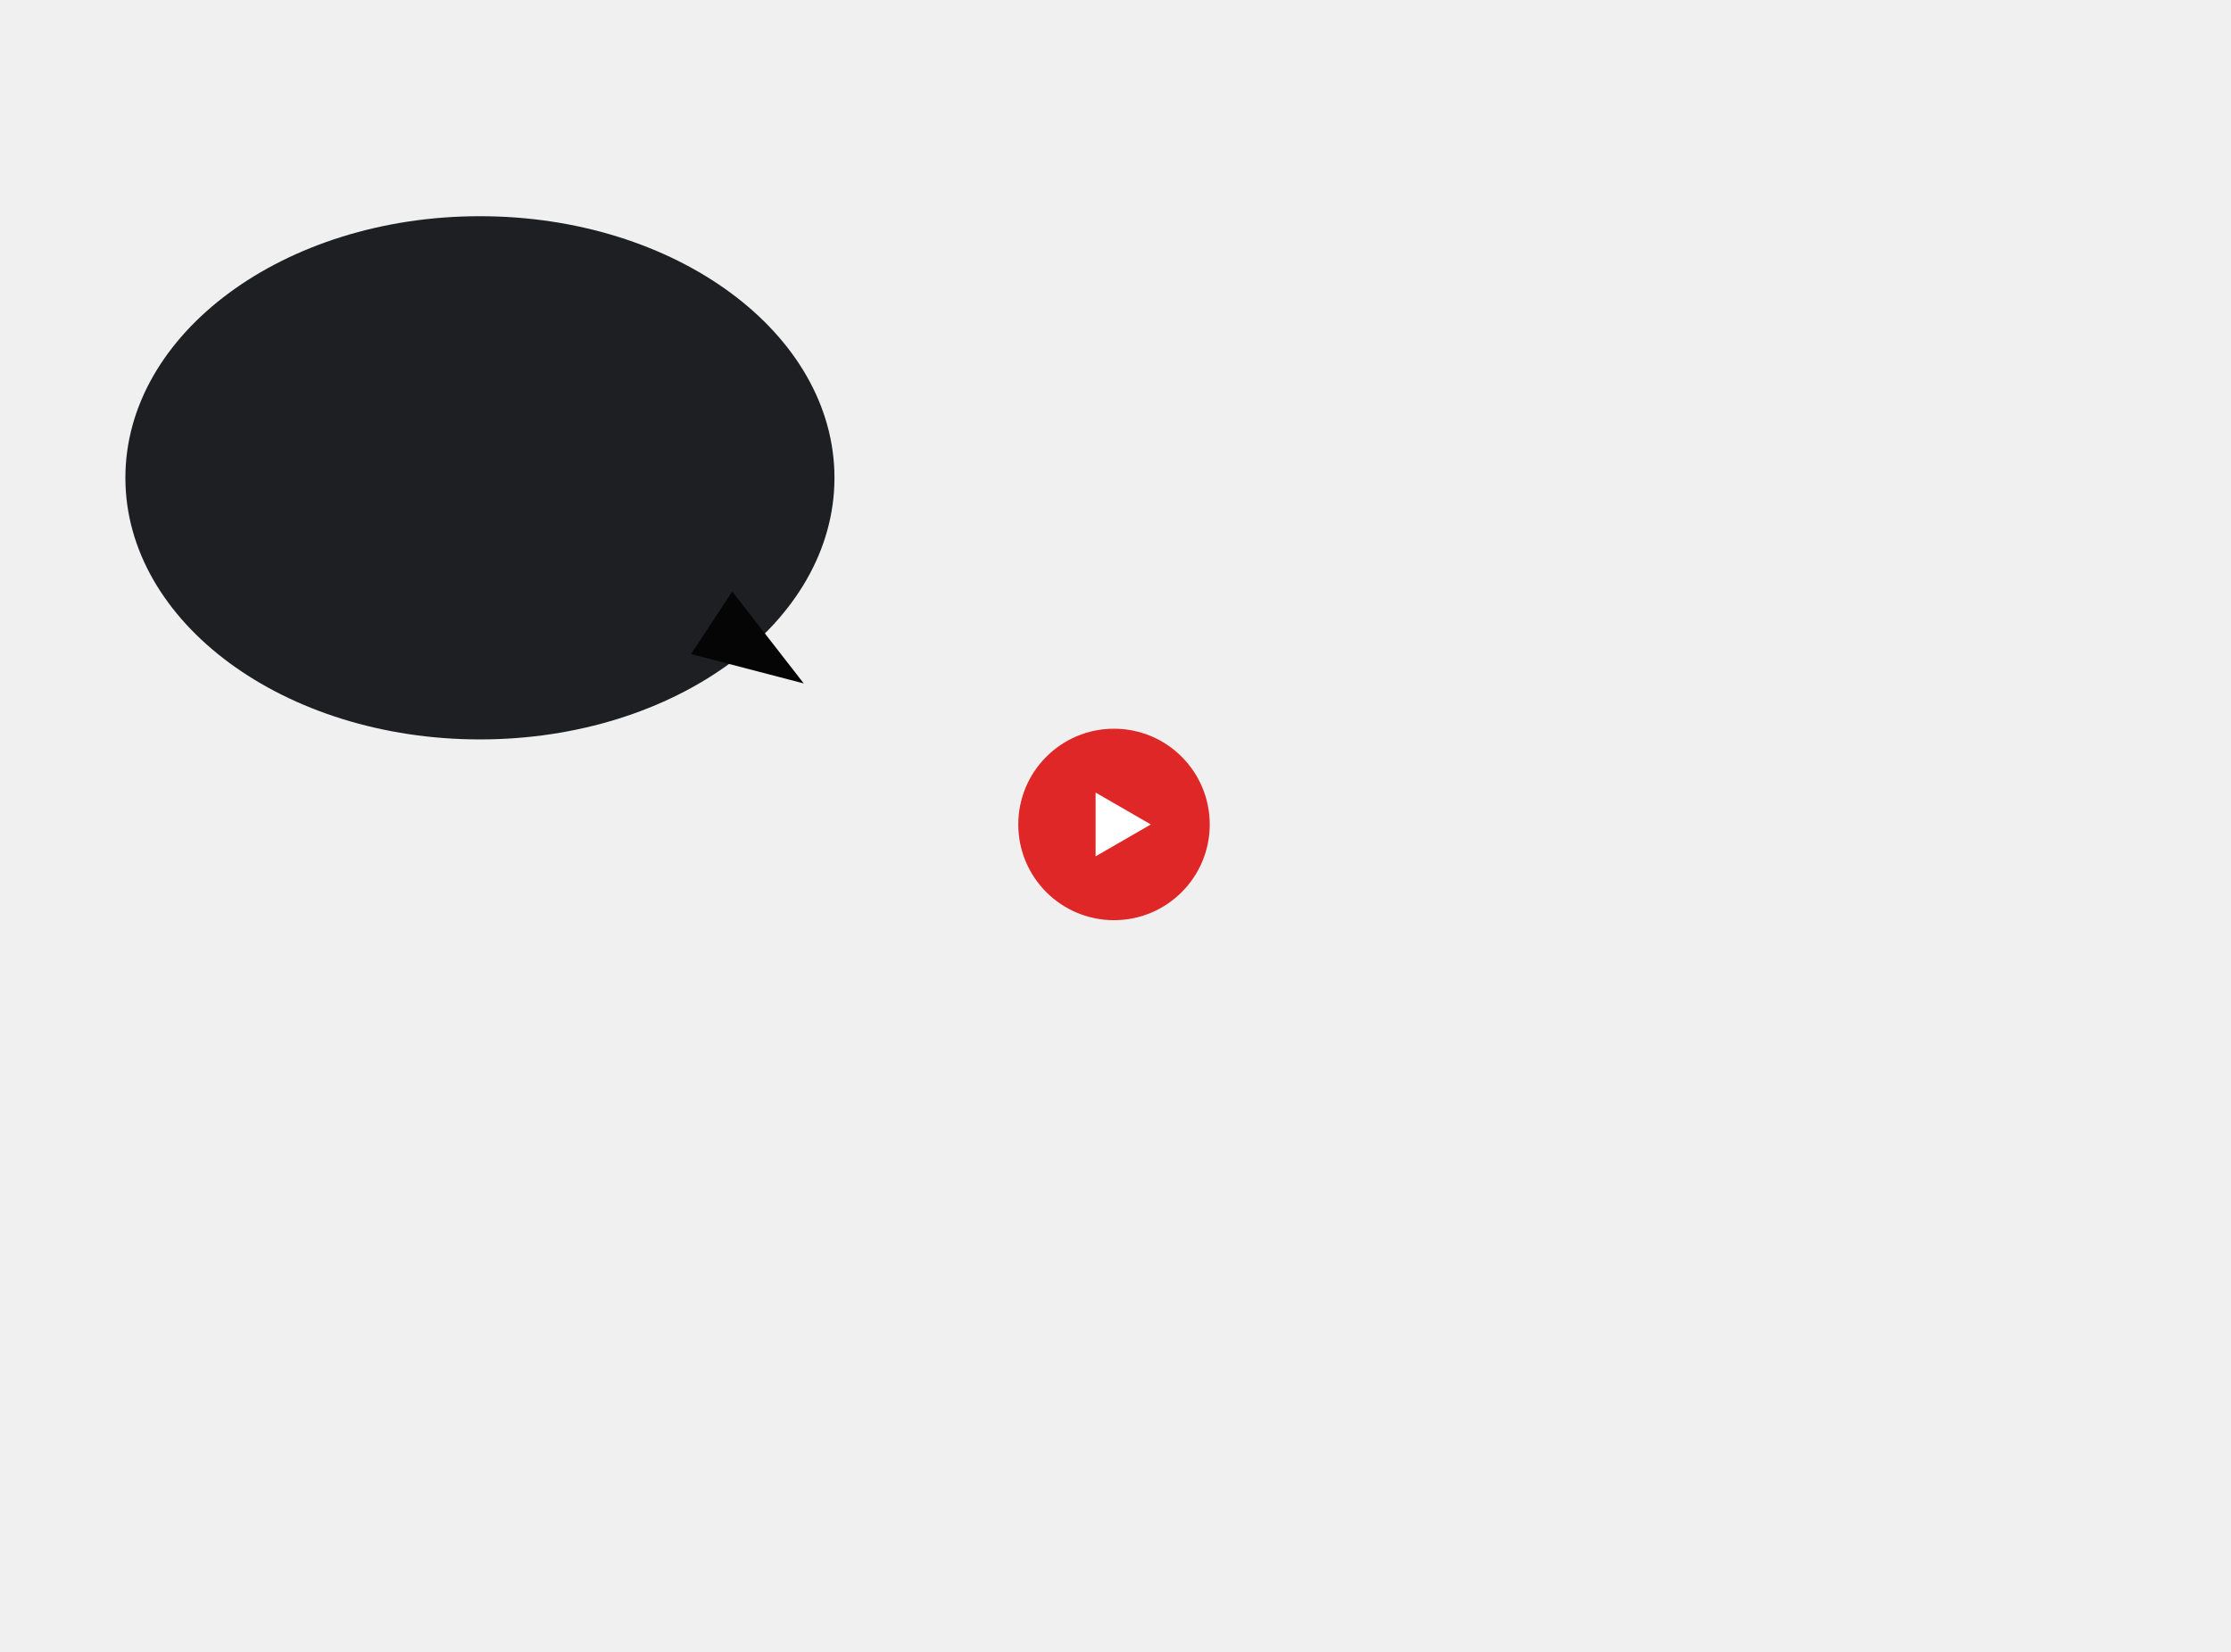
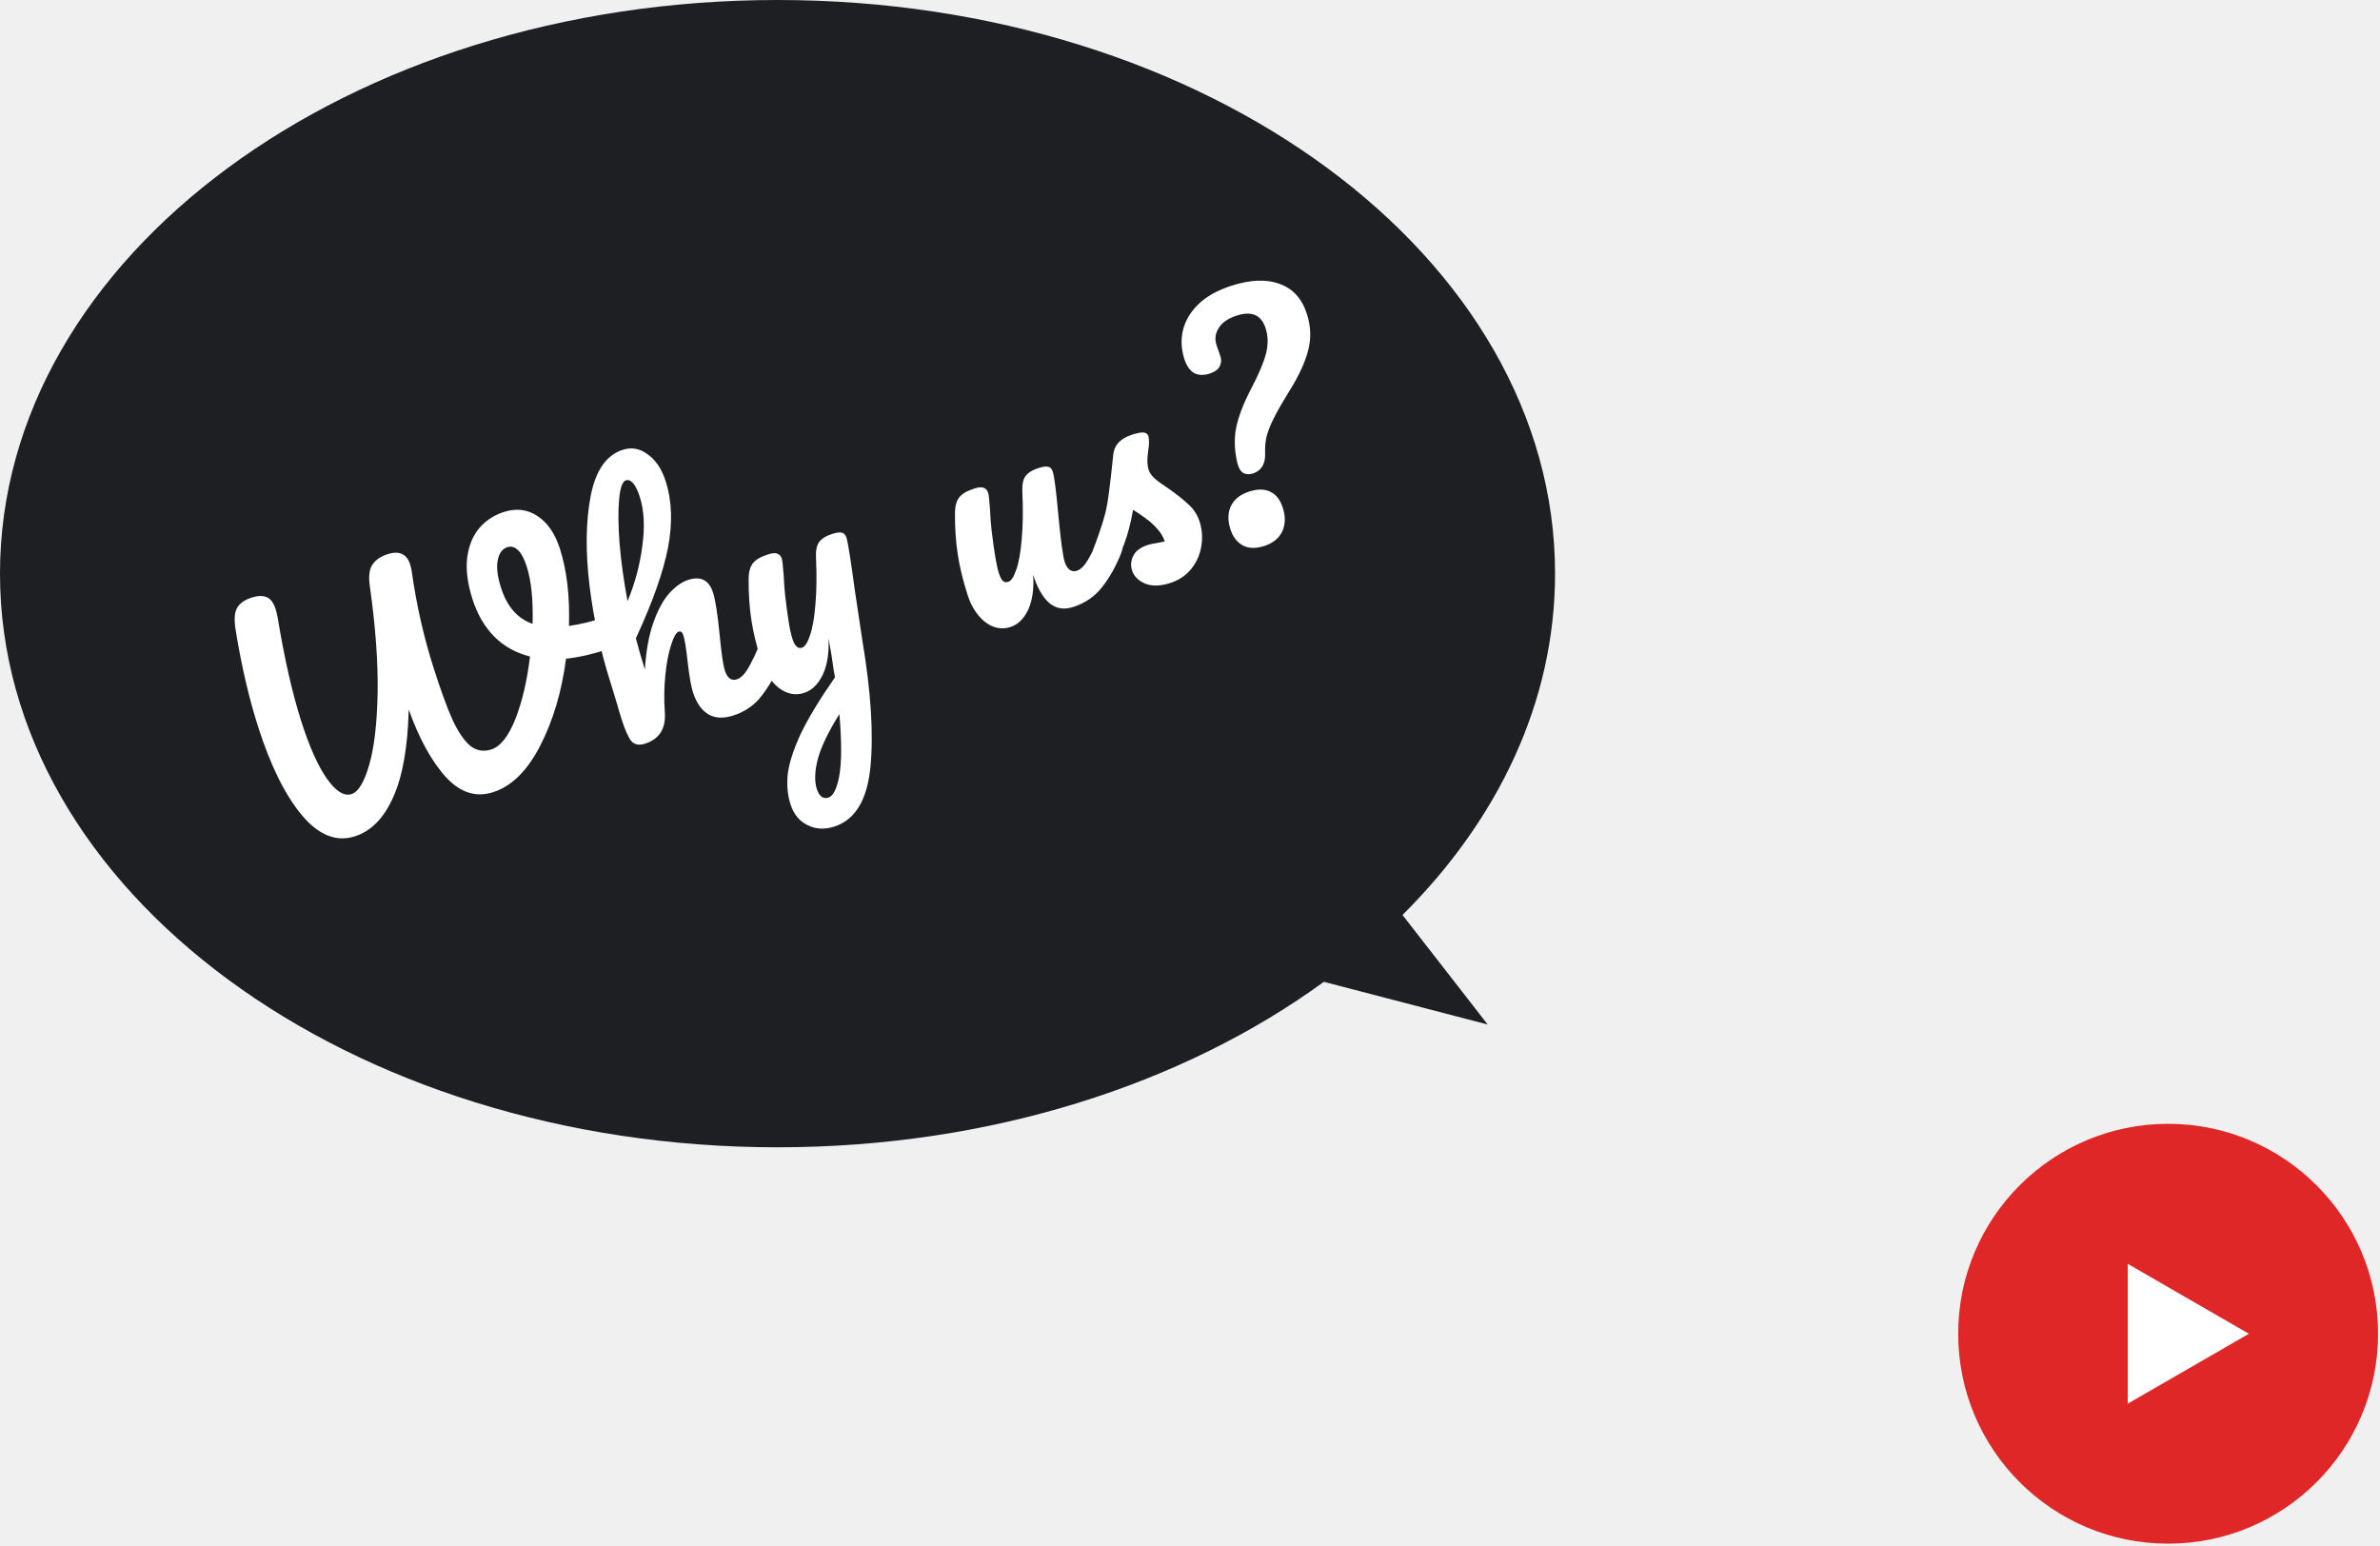
- <svg xmlns="http://www.w3.org/2000/svg" width="516" height="382" viewBox="0 0 516 382" fill="none">
-   <circle cx="257.655" cy="190.665" r="22.14" fill="#E02727" />
-   <path d="M266.17 190.666L253.397 198.04L253.397 183.291L266.17 190.666Z" fill="white" />
-   <ellipse cx="111" cy="110.5" rx="82" ry="60.5" fill="#1E1F22" />
-   <path d="M185.896 158.051L159.836 151.259L169.362 136.793L185.896 158.051Z" fill="#050505" />
+ <svg xmlns="http://www.w3.org/2000/svg" width="251" height="163" viewBox="0 0 251 163" fill="none">
+   <circle cx="228.655" cy="140.665" r="22.14" fill="#E02727" />
+   <path d="M237.17 140.666L224.397 148.04L224.397 133.291L237.17 140.666Z" fill="white" />
+   <path fill-rule="evenodd" clip-rule="evenodd" d="M147.911 96.499C158.02 86.439 164 73.985 164 60.5C164 27.087 127.287 0 82 0C36.713 0 0 27.087 0 60.5C0 93.913 36.713 121 82 121C104.459 121 124.808 114.339 139.618 103.548L156.896 108.051L147.911 96.499Z" fill="#1E1F22" />
+   <path d="M63.748 65.12C64.215 64.97 64.583 64.965 64.851 65.103C65.139 65.235 65.335 65.464 65.439 65.789C65.608 66.317 65.595 66.836 65.399 67.347C65.224 67.85 64.805 68.22 64.141 68.454C62.541 68.987 61.06 69.326 59.695 69.47C59.239 72.953 58.327 76.021 56.957 78.675C55.601 81.303 53.948 82.928 51.997 83.551C50.209 84.122 48.566 83.605 47.068 82.001C45.564 80.376 44.241 77.987 43.101 74.836C43.01 78.761 42.469 81.834 41.476 84.055C40.503 86.269 39.153 87.652 37.426 88.203C35.475 88.826 33.615 88.087 31.847 85.987C30.073 83.866 28.53 80.753 27.22 76.648C26.266 73.66 25.482 70.294 24.868 66.549C24.686 65.487 24.716 64.705 24.959 64.202C25.215 63.672 25.75 63.278 26.563 63.018C27.172 62.823 27.682 62.806 28.091 62.967C28.521 63.12 28.85 63.553 29.077 64.264C29.122 64.406 29.19 64.687 29.279 65.107C29.999 69.468 30.827 73.111 31.761 76.038C32.63 78.761 33.536 80.79 34.477 82.124C35.418 83.458 36.285 83.999 37.077 83.746C37.789 83.519 38.405 82.504 38.928 80.703C39.464 78.875 39.762 76.338 39.824 73.094C39.879 69.829 39.603 66.054 38.996 61.769C38.86 60.782 38.95 60.048 39.267 59.566C39.597 59.058 40.138 58.684 40.89 58.444C41.52 58.242 42.023 58.239 42.398 58.432C42.787 58.599 43.07 58.957 43.245 59.506C43.349 59.831 43.409 60.091 43.427 60.287C43.916 63.781 44.689 67.185 45.746 70.498C46.467 72.753 47.112 74.529 47.683 75.825C48.273 77.114 48.896 78.047 49.55 78.622C50.217 79.17 50.968 79.311 51.801 79.045C52.777 78.733 53.63 77.655 54.362 75.809C55.087 73.942 55.598 71.753 55.893 69.24C54.407 68.863 53.154 68.166 52.134 67.148C51.109 66.109 50.339 64.787 49.827 63.182C49.314 61.576 49.127 60.147 49.264 58.894C49.415 57.614 49.83 56.563 50.508 55.742C51.207 54.914 52.085 54.332 53.141 53.994C54.442 53.579 55.618 53.719 56.668 54.414C57.739 55.102 58.534 56.259 59.053 57.885C59.786 60.181 60.102 62.891 60.002 66.013C61.097 65.865 62.345 65.567 63.748 65.12ZM52.837 61.985C53.473 63.977 54.584 65.246 56.169 65.792C56.235 63.263 56.031 61.257 55.558 59.773C55.285 58.92 54.975 58.336 54.629 58.021C54.275 57.686 53.906 57.58 53.519 57.703C52.971 57.878 52.627 58.346 52.489 59.107C52.345 59.847 52.461 60.807 52.837 61.985ZM81.079 66.607C81.343 66.522 81.585 66.579 81.805 66.778C82.046 66.97 82.234 67.279 82.37 67.706C82.63 68.519 82.638 69.211 82.394 69.781C81.803 71.156 81.12 72.349 80.345 73.358C79.59 74.36 78.583 75.062 77.323 75.465C76.286 75.796 75.41 75.751 74.693 75.33C73.97 74.889 73.427 74.1 73.064 72.962C72.882 72.392 72.7 71.331 72.517 69.777C72.373 68.412 72.222 67.486 72.067 66.998C71.963 66.673 71.799 66.546 71.576 66.618C71.311 66.702 71.046 67.168 70.779 68.014C70.505 68.841 70.303 69.891 70.172 71.164C70.041 72.437 70.021 73.743 70.112 75.08C70.245 76.829 69.549 77.947 68.025 78.433C67.416 78.628 66.941 78.544 66.602 78.182C66.276 77.794 65.931 77.03 65.568 75.892C65.36 75.242 65.205 74.721 65.102 74.328L64.354 71.879C63.355 68.75 62.628 65.387 62.175 61.792C61.741 58.191 61.778 55.044 62.284 52.352C62.805 49.633 63.939 47.994 65.686 47.436C66.621 47.138 67.503 47.304 68.332 47.935C69.174 48.54 69.8 49.482 70.208 50.762C70.864 52.815 70.946 55.14 70.454 57.738C69.956 60.316 68.825 63.51 67.063 67.319C67.34 68.395 67.656 69.493 68.013 70.61C68.132 68.669 68.427 67.03 68.895 65.693C69.378 64.329 69.941 63.288 70.585 62.567C71.248 61.84 71.916 61.37 72.586 61.156C73.907 60.734 74.779 61.183 75.2 62.504C75.453 63.297 75.687 64.801 75.902 67.017C76.08 68.908 76.26 70.138 76.442 70.707C76.702 71.52 77.126 71.832 77.716 71.644C78.122 71.515 78.522 71.118 78.915 70.455C79.321 69.766 79.814 68.713 80.392 67.296C80.545 66.934 80.774 66.704 81.079 66.607ZM66.01 50.658C65.644 50.775 65.406 51.433 65.297 52.633C65.18 53.812 65.195 55.364 65.339 57.289C65.497 59.187 65.778 61.224 66.182 63.402C66.968 61.516 67.489 59.569 67.744 57.562C68.019 55.548 67.93 53.83 67.475 52.407C67.268 51.757 67.038 51.282 66.785 50.982C66.532 50.682 66.274 50.574 66.01 50.658ZM87.766 56.309C88.233 56.16 88.578 56.117 88.8 56.18C89.022 56.244 89.178 56.418 89.269 56.703C89.424 57.19 89.715 59.012 90.14 62.168C90.588 65.183 90.855 66.968 90.943 67.522C91.858 72.985 92.142 77.451 91.795 80.922C91.447 84.392 90.176 86.477 87.981 87.178C86.945 87.509 85.997 87.453 85.139 87.01C84.288 86.588 83.697 85.859 83.366 84.822C83.061 83.867 82.963 82.823 83.072 81.691C83.201 80.553 83.647 79.145 84.41 77.468C85.201 75.805 86.417 73.793 88.059 71.432L87.927 70.702C87.829 69.904 87.648 68.775 87.383 67.315C87.444 68.908 87.232 70.207 86.747 71.213C86.255 72.198 85.603 72.821 84.79 73.081C83.876 73.373 82.99 73.196 82.135 72.551C81.294 71.879 80.672 70.913 80.269 69.653C79.783 68.129 79.44 66.704 79.241 65.38C79.035 64.034 78.939 62.576 78.952 61.004C78.961 60.33 79.106 59.802 79.387 59.421C79.669 59.04 80.206 58.723 80.998 58.47C81.445 58.327 81.773 58.301 81.981 58.391C82.209 58.475 82.369 58.659 82.46 58.944C82.512 59.106 82.575 59.691 82.65 60.697C82.687 61.514 82.742 62.246 82.814 62.895C82.918 63.78 83.032 64.628 83.156 65.439C83.275 66.23 83.412 66.87 83.567 67.357C83.814 68.13 84.15 68.448 84.577 68.311C84.882 68.214 85.161 67.789 85.413 67.037C85.686 66.278 85.879 65.197 85.991 63.795C86.123 62.387 86.145 60.701 86.055 58.736C86.023 58.075 86.127 57.56 86.368 57.192C86.629 56.817 87.095 56.523 87.766 56.309ZM87.372 84.114C87.88 83.952 88.261 83.181 88.515 81.801C88.768 80.421 88.772 78.259 88.526 75.314C87.383 77.135 86.628 78.697 86.261 80.001C85.92 81.319 85.879 82.385 86.139 83.198C86.249 83.543 86.401 83.808 86.594 83.993C86.808 84.171 87.067 84.211 87.372 84.114ZM106.551 66.133C105.637 66.425 104.752 66.248 103.897 65.603C103.055 64.931 102.433 63.965 102.031 62.705C101.544 61.181 101.201 59.757 101.002 58.432C100.797 57.086 100.701 55.628 100.714 54.056C100.722 53.382 100.867 52.854 101.149 52.473C101.43 52.092 101.967 51.775 102.76 51.522C103.207 51.379 103.534 51.353 103.742 51.443C103.971 51.527 104.13 51.711 104.221 51.996C104.273 52.158 104.337 52.743 104.411 53.749C104.448 54.566 104.503 55.298 104.576 55.947C104.851 58.211 105.102 59.698 105.329 60.409C105.465 60.836 105.613 61.125 105.773 61.275C105.927 61.405 106.115 61.435 106.339 61.363C106.644 61.266 106.922 60.841 107.175 60.089C107.447 59.33 107.64 58.249 107.752 56.847C107.885 55.439 107.906 53.753 107.817 51.788C107.784 51.127 107.889 50.612 108.13 50.244C108.391 49.869 108.857 49.575 109.527 49.361C109.995 49.212 110.339 49.169 110.561 49.232C110.776 49.276 110.933 49.45 111.03 49.754C111.192 50.263 111.383 51.736 111.601 54.174C111.863 56.957 112.091 58.653 112.286 59.263C112.409 59.649 112.588 59.928 112.822 60.1C113.049 60.251 113.295 60.285 113.559 60.2C113.966 60.07 114.365 59.674 114.758 59.011C115.165 58.321 115.657 57.268 116.235 55.852C116.388 55.49 116.617 55.26 116.922 55.163C117.186 55.078 117.429 55.135 117.649 55.334C117.889 55.526 118.077 55.835 118.214 56.262C118.473 57.075 118.481 57.766 118.238 58.337C117.708 59.693 117.045 60.879 116.25 61.894C115.475 62.903 114.447 63.612 113.166 64.021C112.191 64.332 111.349 64.186 110.642 63.584C109.955 62.974 109.394 61.989 108.959 60.627C109.055 62.12 108.877 63.352 108.426 64.325C107.969 65.277 107.344 65.88 106.551 66.133ZM123.407 61.49C122.35 61.827 121.46 61.843 120.735 61.537C120.03 61.224 119.581 60.763 119.386 60.154C119.218 59.625 119.265 59.106 119.527 58.597C119.79 58.087 120.298 57.713 121.05 57.473C121.314 57.388 121.628 57.322 121.993 57.272C122.372 57.196 122.656 57.139 122.846 57.101C122.657 56.579 122.376 56.12 122.003 55.724C121.65 55.321 121.243 54.959 120.782 54.636C120.314 54.292 119.886 54.004 119.498 53.769C119.251 55.169 118.938 56.366 118.562 57.36C118.205 58.347 117.774 59.313 117.27 60.258C117.021 60.741 116.693 61.047 116.287 61.177C115.961 61.281 115.662 61.253 115.387 61.095C115.106 60.916 114.91 60.653 114.8 60.308C114.67 59.901 114.692 59.48 114.867 59.044L115.107 58.429C115.784 56.691 116.264 55.283 116.547 54.207C116.725 53.501 116.867 52.683 116.973 51.754C117.1 50.817 117.244 49.551 117.406 47.954C117.506 46.937 118.166 46.233 119.386 45.844C119.955 45.662 120.367 45.586 120.623 45.617C120.879 45.647 121.043 45.774 121.114 45.997C121.153 46.119 121.174 46.325 121.177 46.615C121.18 46.906 121.153 47.205 121.095 47.515C120.963 48.364 120.978 49.042 121.14 49.55C121.237 49.855 121.446 50.157 121.766 50.458C122.107 50.753 122.588 51.103 123.21 51.509C124.133 52.155 124.854 52.731 125.374 53.237C125.908 53.716 126.288 54.311 126.515 55.022C126.788 55.876 126.844 56.754 126.684 57.656C126.538 58.531 126.184 59.316 125.622 60.01C125.06 60.705 124.322 61.198 123.407 61.49ZM132.149 49.932C131.783 50.048 131.456 50.041 131.167 49.909C130.872 49.757 130.657 49.434 130.522 48.939C130.194 47.633 130.136 46.398 130.346 45.233C130.557 44.069 131.084 42.669 131.928 41.033C132.723 39.525 133.248 38.294 133.503 37.339C133.758 36.384 133.749 35.48 133.476 34.627C133.029 33.224 132.022 32.773 130.458 33.273C129.523 33.571 128.88 34.012 128.528 34.594C128.17 35.156 128.092 35.752 128.293 36.382L128.722 37.623C128.833 37.968 128.798 38.315 128.618 38.664C128.452 38.985 128.095 39.234 127.546 39.409C126.916 39.61 126.37 39.583 125.908 39.327C125.459 39.045 125.125 38.559 124.904 37.867C124.58 36.851 124.528 35.849 124.75 34.86C124.985 33.844 125.53 32.92 126.384 32.087C127.238 31.255 128.407 30.602 129.89 30.128C131.902 29.486 133.596 29.426 134.973 29.95C136.363 30.447 137.318 31.508 137.837 33.134C138.246 34.414 138.29 35.676 137.971 36.92C137.652 38.164 137.02 39.553 136.076 41.086C135.277 42.371 134.687 43.399 134.306 44.17C133.926 44.941 133.674 45.593 133.553 46.124C133.445 46.629 133.401 47.191 133.42 47.812C133.447 48.386 133.34 48.857 133.099 49.225C132.872 49.566 132.555 49.802 132.149 49.932ZM133.316 57.587C132.422 57.873 131.663 57.846 131.04 57.508C130.438 57.163 130.01 56.594 129.757 55.801C129.465 54.887 129.485 54.074 129.818 53.363C130.171 52.646 130.815 52.138 131.75 51.839C132.644 51.554 133.386 51.563 133.976 51.867C134.58 52.145 135.018 52.711 135.29 53.564C135.589 54.499 135.565 55.335 135.218 56.073C134.865 56.79 134.231 57.295 133.316 57.587Z" fill="white" />
</svg>
